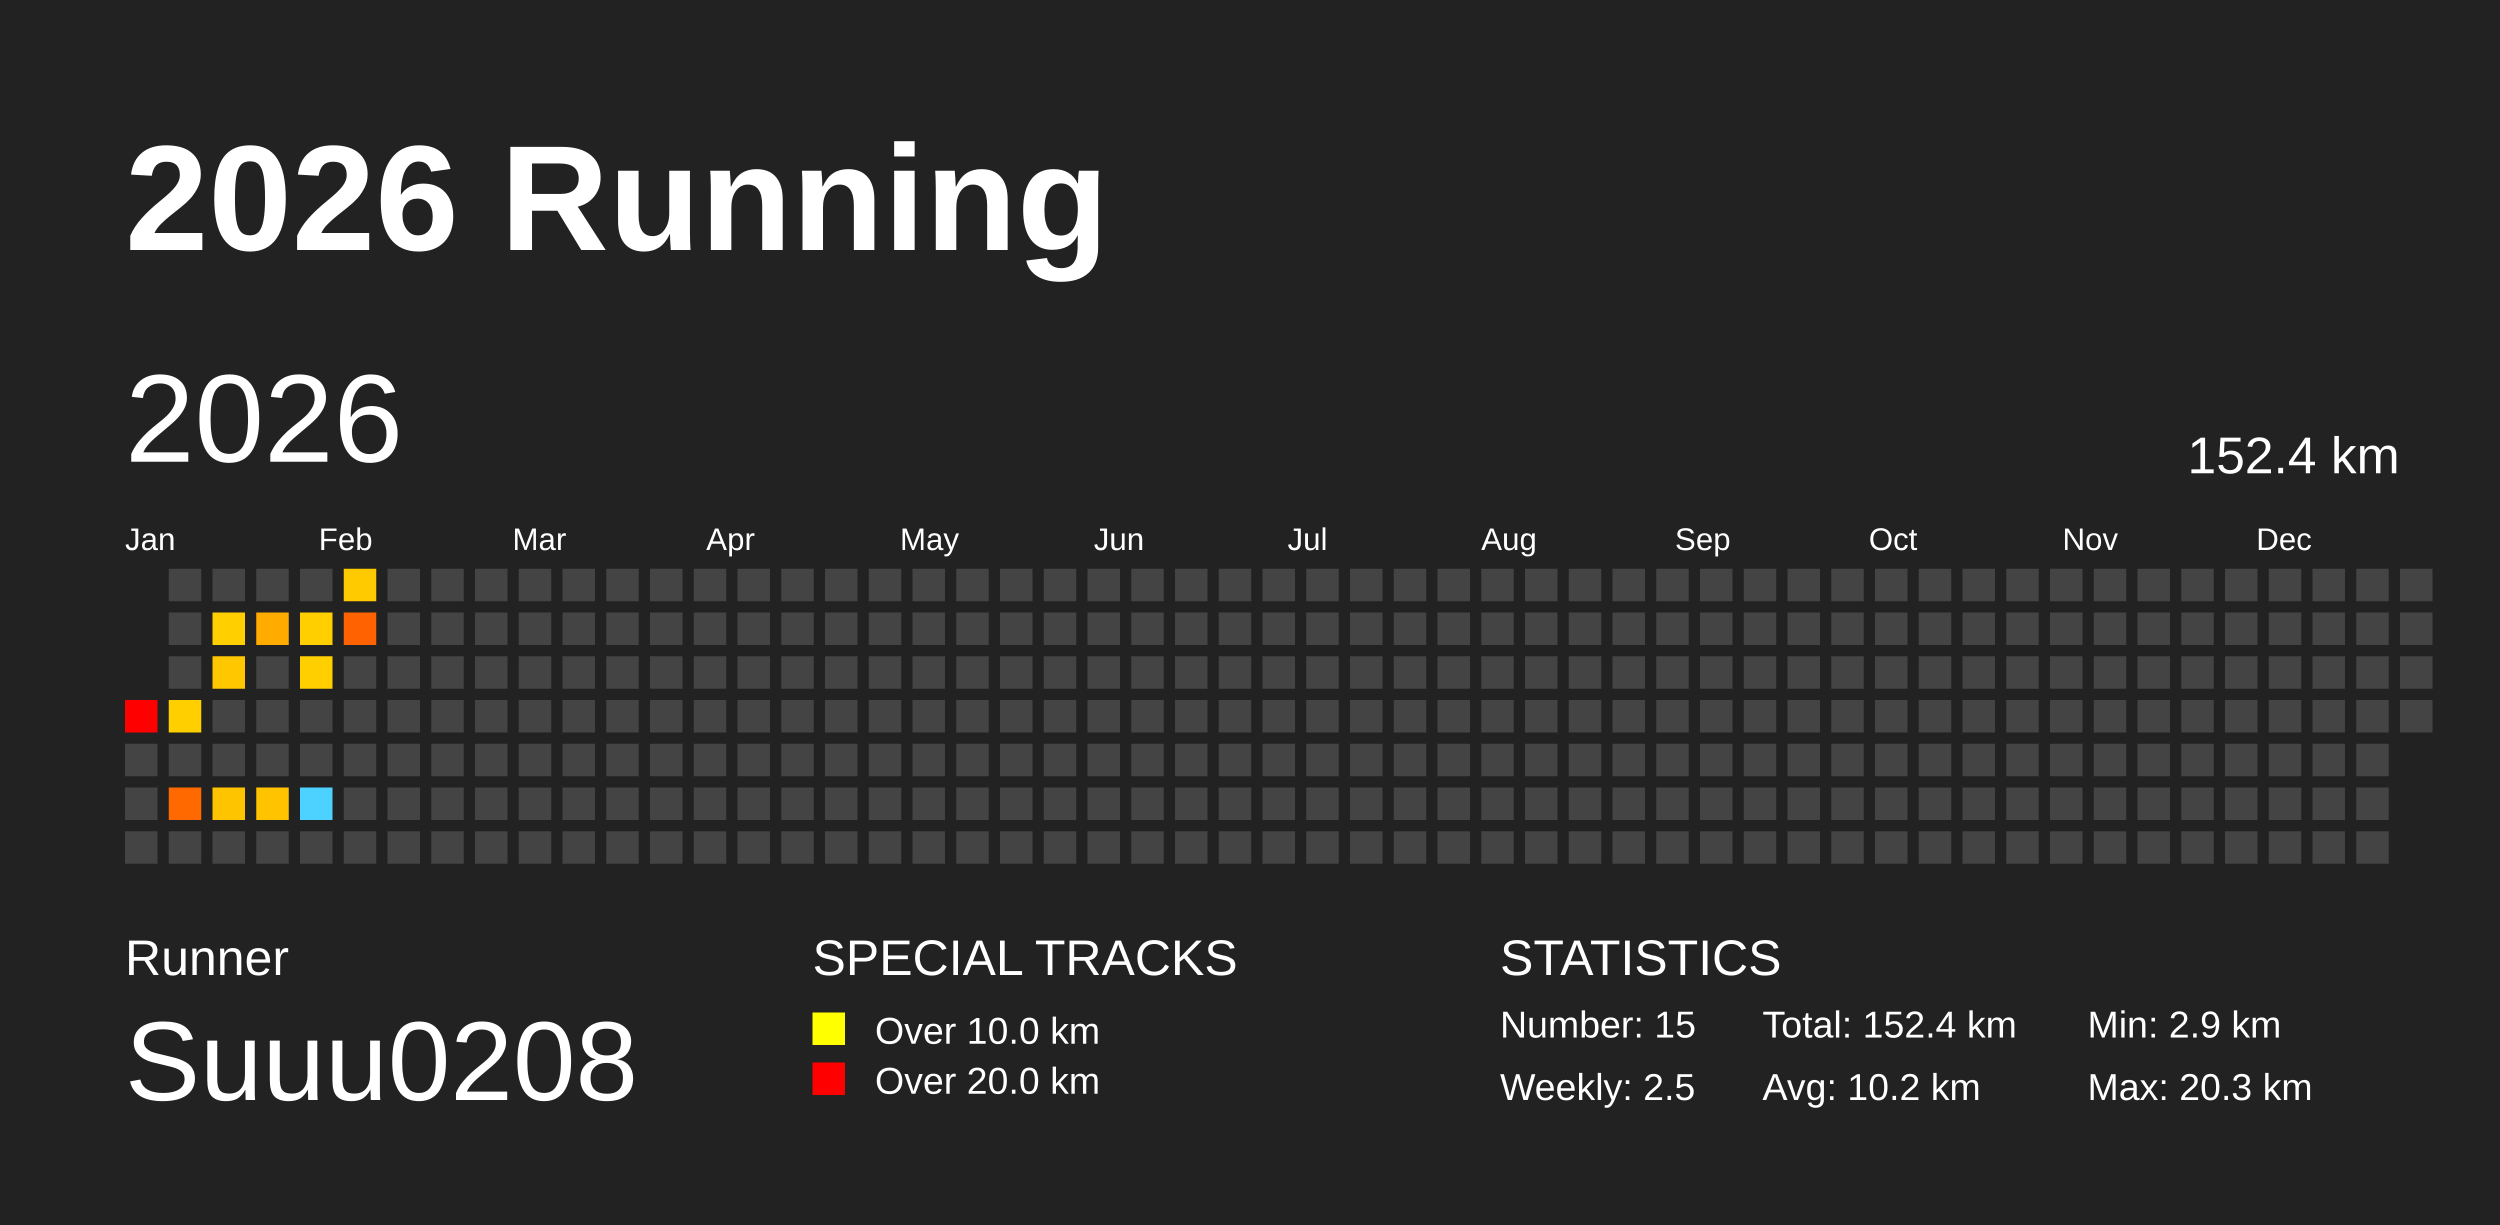
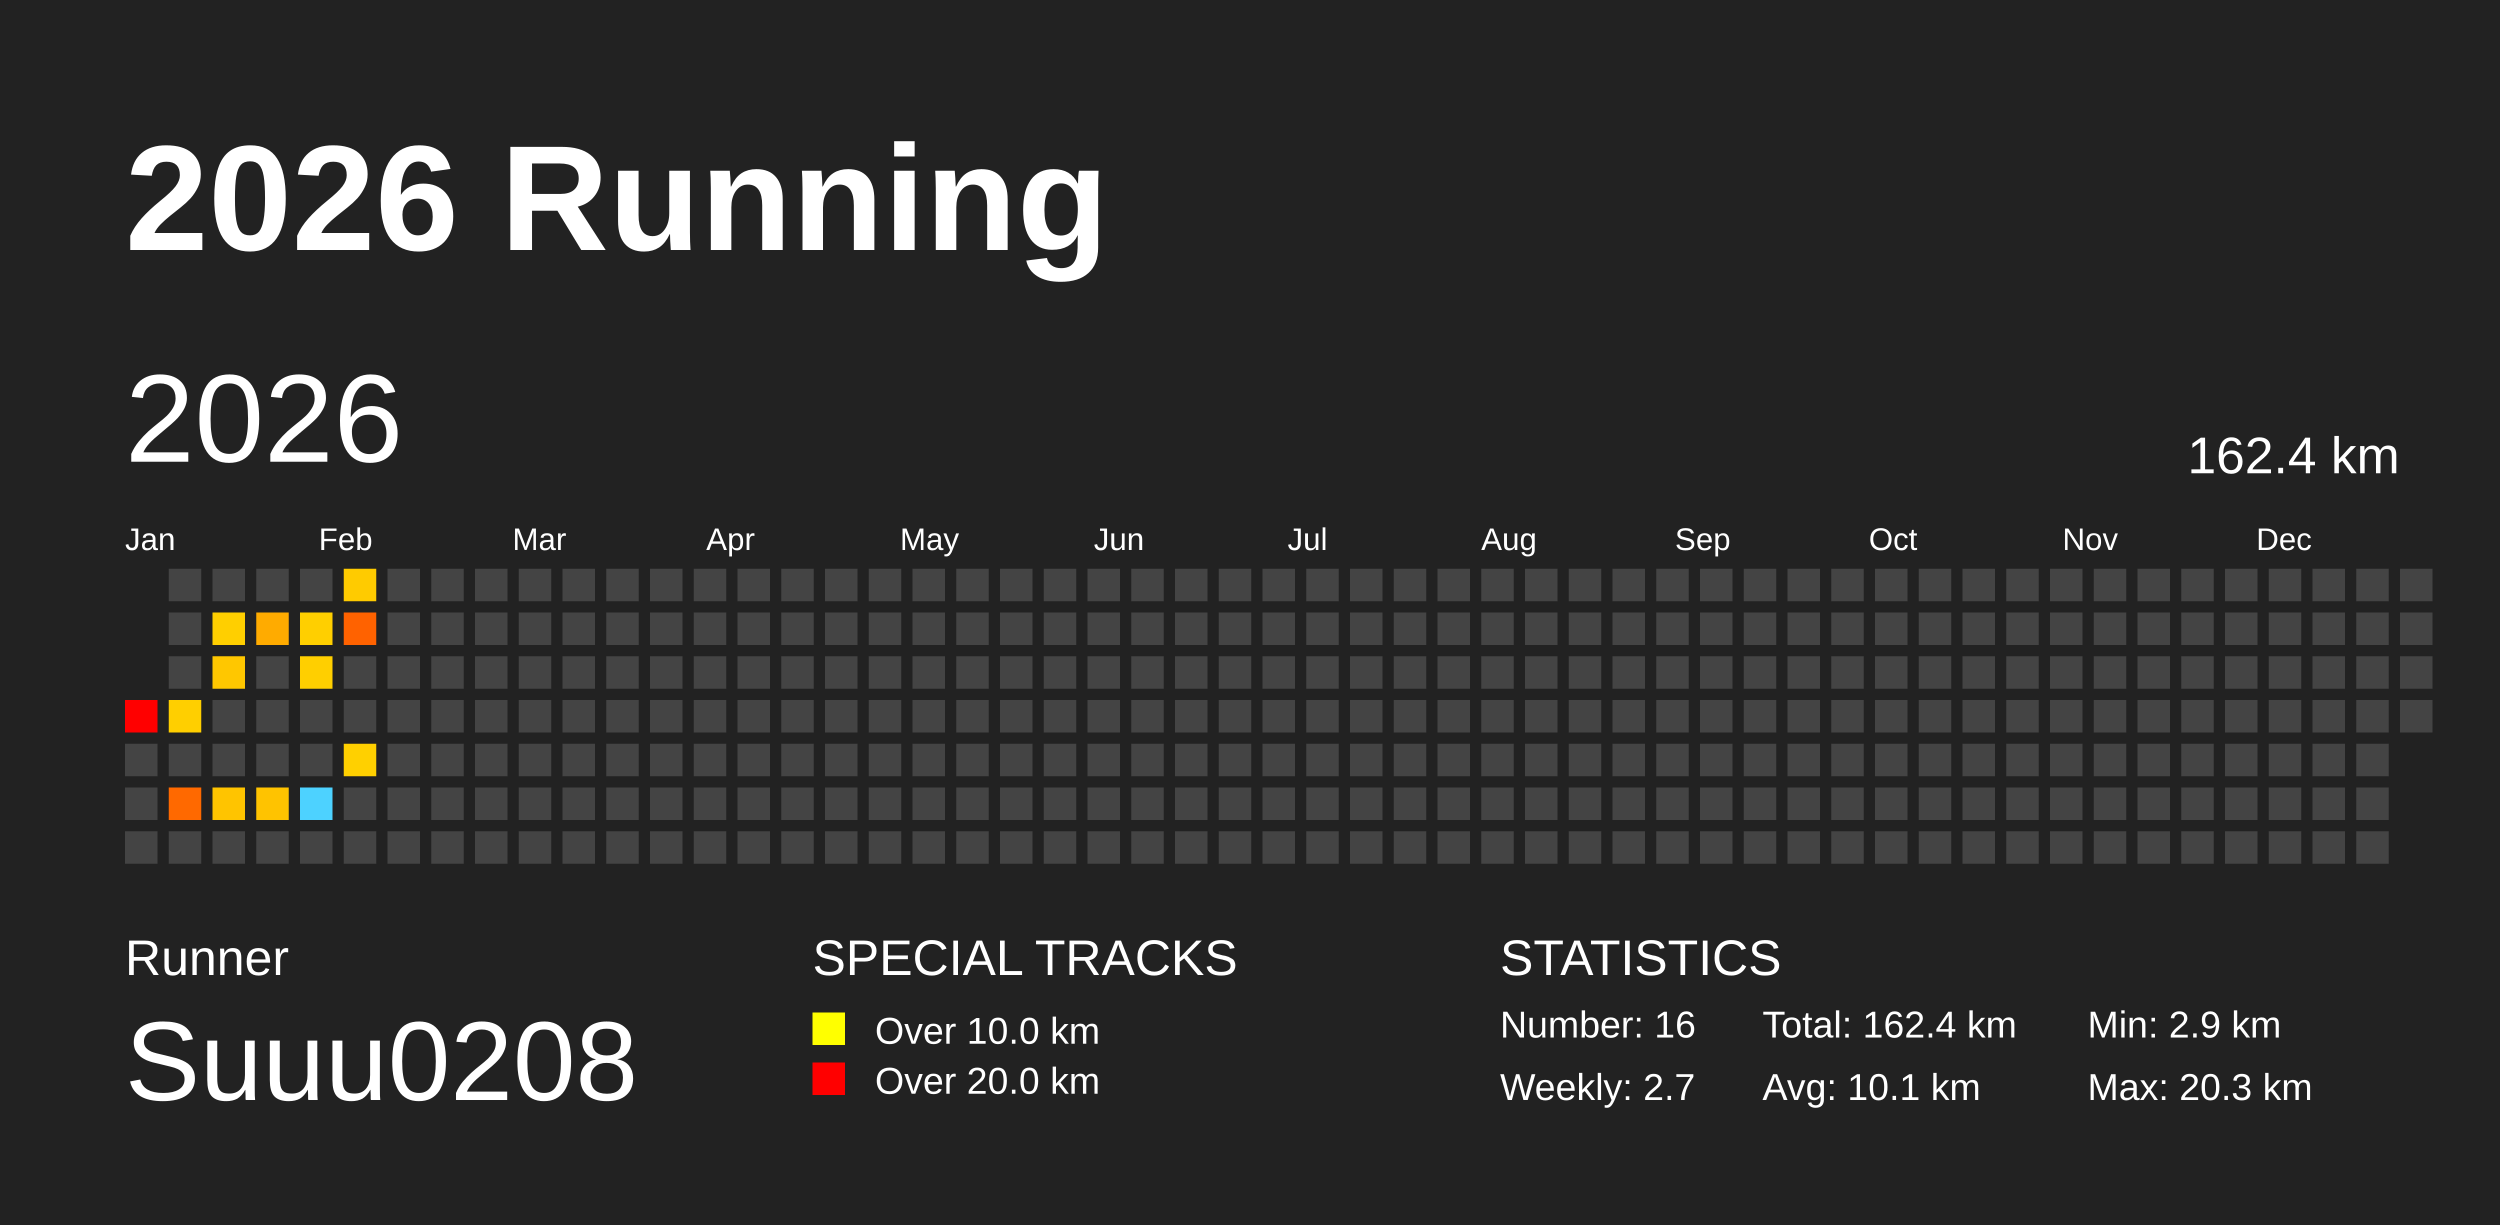
<svg xmlns="http://www.w3.org/2000/svg" baseProfile="full" height="98mm" version="1.1" viewBox="0,0,200,98" width="200mm">
  <defs />
  <rect fill="#222222" height="98" width="200" x="0" y="0" />
  <text fill="#FFFFFF" style="font-size:12px; font-family:Arial; font-weight:bold;" x="10" y="20">2026 Running</text>
  <text fill="#FFFFFF" style="font-size:4px; font-family:Arial" x="10" y="78">Runner</text>
  <text fill="#FFFFFF" style="font-size:9px; font-family:Arial" x="10" y="88">Suuu0208</text>
  <text fill="#FFFFFF" style="font-size:4px; font-family:Arial" x="65" y="78">SPECIAL TRACKS</text>
  <rect fill="yellow" height="2.6" width="2.6" x="65" y="81" />
  <text fill="#FFFFFF" style="font-size:3px; font-family:Arial" x="70" y="83.5">Over 10.0 km</text>
  <rect fill="red" height="2.6" width="2.6" x="65" y="85" />
  <text fill="#FFFFFF" style="font-size:3px; font-family:Arial" x="70" y="87.5">Over 20.0 km</text>
  <text fill="#FFFFFF" style="font-size:4px; font-family:Arial" x="120" y="78">STATISTICS</text>
-   <text fill="#FFFFFF" style="font-size:3px; font-family:Arial" x="120" y="83">Number: 15</text>
-   <text fill="#FFFFFF" style="font-size:3px; font-family:Arial" x="120" y="88">Weekly: 2.5</text>
-   <text fill="#FFFFFF" style="font-size:3px; font-family:Arial" x="141" y="83">Total: 152.4 km</text>
-   <text fill="#FFFFFF" style="font-size:3px; font-family:Arial" x="141" y="88">Avg: 10.2 km</text>
+   <text fill="#FFFFFF" style="font-size:3px; font-family:Arial" x="120" y="83">Number: 16</text>
+   <text fill="#FFFFFF" style="font-size:3px; font-family:Arial" x="120" y="88">Weekly: 2.7</text>
+   <text fill="#FFFFFF" style="font-size:3px; font-family:Arial" x="141" y="83">Total: 162.4 km</text>
+   <text fill="#FFFFFF" style="font-size:3px; font-family:Arial" x="141" y="88">Avg: 10.1 km</text>
  <text fill="#FFFFFF" style="font-size:3px; font-family:Arial" x="167" y="83">Min: 2.9 km</text>
  <text fill="#FFFFFF" style="font-size:3px; font-family:Arial" x="167" y="88">Max: 20.3 km</text>
  <text dominant-baseline="hanging" fill="#FFFFFF" style="font-size:10.0px; font-family:Arial;" x="10" y="30">2026</text>
-   <text dominant-baseline="hanging" fill="#FFFFFF" style="font-size:4.125px; font-family:Arial;" x="175" y="35">152.4 km</text>
+   <text dominant-baseline="hanging" fill="#FFFFFF" style="font-size:4.125px; font-family:Arial;" x="175" y="35">162.4 km</text>
  <text fill="#FFFFFF" style="font-size:2.5px; font-family:Arial" x="10.0" y="44">Jan</text>
  <text fill="#FFFFFF" style="font-size:2.5px; font-family:Arial" x="25.5" y="44">Feb</text>
  <text fill="#FFFFFF" style="font-size:2.5px; font-family:Arial" x="41.0" y="44">Mar</text>
  <text fill="#FFFFFF" style="font-size:2.5px; font-family:Arial" x="56.5" y="44">Apr</text>
  <text fill="#FFFFFF" style="font-size:2.5px; font-family:Arial" x="72.0" y="44">May</text>
  <text fill="#FFFFFF" style="font-size:2.5px; font-family:Arial" x="87.5" y="44">Jun</text>
  <text fill="#FFFFFF" style="font-size:2.5px; font-family:Arial" x="103.0" y="44">Jul</text>
  <text fill="#FFFFFF" style="font-size:2.5px; font-family:Arial" x="118.5" y="44">Aug</text>
  <text fill="#FFFFFF" style="font-size:2.5px; font-family:Arial" x="134.0" y="44">Sep</text>
  <text fill="#FFFFFF" style="font-size:2.5px; font-family:Arial" x="149.5" y="44">Oct</text>
  <text fill="#FFFFFF" style="font-size:2.5px; font-family:Arial" x="165.0" y="44">Nov</text>
  <text fill="#FFFFFF" style="font-size:2.5px; font-family:Arial" x="180.5" y="44">Dec</text>
  <rect fill="red" height="2.6" width="2.6" x="10.0" y="56.0" />
  <rect fill="#444444" height="2.6" width="2.6" x="10.0" y="59.5" />
  <rect fill="#444444" height="2.6" width="2.6" x="10.0" y="63.0" />
  <rect fill="#444444" height="2.6" width="2.6" x="10.0" y="66.5" />
  <rect fill="#444444" height="2.6" width="2.6" x="13.5" y="45.5" />
  <rect fill="#444444" height="2.6" width="2.6" x="13.5" y="49.0" />
  <rect fill="#444444" height="2.6" width="2.6" x="13.5" y="52.5" />
  <rect fill="#ffcf00" height="2.6" width="2.6" x="13.5" y="56.0" />
  <rect fill="#444444" height="2.6" width="2.6" x="13.5" y="59.5" />
  <rect fill="#ff6900" height="2.6" width="2.6" x="13.5" y="63.0" />
  <rect fill="#444444" height="2.6" width="2.6" x="13.5" y="66.5" />
  <rect fill="#444444" height="2.6" width="2.6" x="17.0" y="45.5" />
  <rect fill="#ffcf00" height="2.6" width="2.6" x="17.0" y="49.0" />
  <rect fill="#ffc700" height="2.6" width="2.6" x="17.0" y="52.5" />
  <rect fill="#444444" height="2.6" width="2.6" x="17.0" y="56.0" />
  <rect fill="#444444" height="2.6" width="2.6" x="17.0" y="59.5" />
  <rect fill="#ffc400" height="2.6" width="2.6" x="17.0" y="63.0" />
  <rect fill="#444444" height="2.6" width="2.6" x="17.0" y="66.5" />
  <rect fill="#444444" height="2.6" width="2.6" x="20.5" y="45.5" />
  <rect fill="#ffab00" height="2.6" width="2.6" x="20.5" y="49.0" />
  <rect fill="#444444" height="2.6" width="2.6" x="20.5" y="52.5" />
  <rect fill="#444444" height="2.6" width="2.6" x="20.5" y="56.0" />
  <rect fill="#444444" height="2.6" width="2.6" x="20.5" y="59.5" />
  <rect fill="#ffc300" height="2.6" width="2.6" x="20.5" y="63.0" />
  <rect fill="#444444" height="2.6" width="2.6" x="20.5" y="66.5" />
  <rect fill="#444444" height="2.6" width="2.6" x="24.0" y="45.5" />
  <rect fill="#ffcf00" height="2.6" width="2.6" x="24.0" y="49.0" />
  <rect fill="#ffcf00" height="2.6" width="2.6" x="24.0" y="52.5" />
  <rect fill="#444444" height="2.6" width="2.6" x="24.0" y="56.0" />
  <rect fill="#444444" height="2.6" width="2.6" x="24.0" y="59.5" />
  <rect fill="#4dd2ff" height="2.6" width="2.6" x="24.0" y="63.0" />
  <rect fill="#444444" height="2.6" width="2.6" x="24.0" y="66.5" />
  <rect fill="#ffcb00" height="2.6" width="2.6" x="27.5" y="45.5" />
  <rect fill="#ff6200" height="2.6" width="2.6" x="27.5" y="49.0" />
  <rect fill="#444444" height="2.6" width="2.6" x="27.5" y="52.5" />
  <rect fill="#444444" height="2.6" width="2.6" x="27.5" y="56.0" />
-   <rect fill="#444444" height="2.6" width="2.6" x="27.5" y="59.5" />
+   <rect fill="#ffd000" height="2.6" width="2.6" x="27.5" y="59.5" />
  <rect fill="#444444" height="2.6" width="2.6" x="27.5" y="63.0" />
  <rect fill="#444444" height="2.6" width="2.6" x="27.5" y="66.5" />
  <rect fill="#444444" height="2.6" width="2.6" x="31.0" y="45.5" />
  <rect fill="#444444" height="2.6" width="2.6" x="31.0" y="49.0" />
  <rect fill="#444444" height="2.6" width="2.6" x="31.0" y="52.5" />
  <rect fill="#444444" height="2.6" width="2.6" x="31.0" y="56.0" />
  <rect fill="#444444" height="2.6" width="2.6" x="31.0" y="59.5" />
  <rect fill="#444444" height="2.6" width="2.6" x="31.0" y="63.0" />
  <rect fill="#444444" height="2.6" width="2.6" x="31.0" y="66.5" />
  <rect fill="#444444" height="2.6" width="2.6" x="34.5" y="45.5" />
  <rect fill="#444444" height="2.6" width="2.6" x="34.5" y="49.0" />
  <rect fill="#444444" height="2.6" width="2.6" x="34.5" y="52.5" />
  <rect fill="#444444" height="2.6" width="2.6" x="34.5" y="56.0" />
  <rect fill="#444444" height="2.6" width="2.6" x="34.5" y="59.5" />
  <rect fill="#444444" height="2.6" width="2.6" x="34.5" y="63.0" />
  <rect fill="#444444" height="2.6" width="2.6" x="34.5" y="66.5" />
  <rect fill="#444444" height="2.6" width="2.6" x="38.0" y="45.5" />
  <rect fill="#444444" height="2.6" width="2.6" x="38.0" y="49.0" />
  <rect fill="#444444" height="2.6" width="2.6" x="38.0" y="52.5" />
  <rect fill="#444444" height="2.6" width="2.6" x="38.0" y="56.0" />
  <rect fill="#444444" height="2.6" width="2.6" x="38.0" y="59.5" />
  <rect fill="#444444" height="2.6" width="2.6" x="38.0" y="63.0" />
  <rect fill="#444444" height="2.6" width="2.6" x="38.0" y="66.5" />
  <rect fill="#444444" height="2.6" width="2.6" x="41.5" y="45.5" />
  <rect fill="#444444" height="2.6" width="2.6" x="41.5" y="49.0" />
  <rect fill="#444444" height="2.6" width="2.6" x="41.5" y="52.5" />
  <rect fill="#444444" height="2.6" width="2.6" x="41.5" y="56.0" />
  <rect fill="#444444" height="2.6" width="2.6" x="41.5" y="59.5" />
  <rect fill="#444444" height="2.6" width="2.6" x="41.5" y="63.0" />
  <rect fill="#444444" height="2.6" width="2.6" x="41.5" y="66.5" />
  <rect fill="#444444" height="2.6" width="2.6" x="45.0" y="45.5" />
  <rect fill="#444444" height="2.6" width="2.6" x="45.0" y="49.0" />
  <rect fill="#444444" height="2.6" width="2.6" x="45.0" y="52.5" />
  <rect fill="#444444" height="2.6" width="2.6" x="45.0" y="56.0" />
  <rect fill="#444444" height="2.6" width="2.6" x="45.0" y="59.5" />
  <rect fill="#444444" height="2.6" width="2.6" x="45.0" y="63.0" />
  <rect fill="#444444" height="2.6" width="2.6" x="45.0" y="66.5" />
  <rect fill="#444444" height="2.6" width="2.6" x="48.5" y="45.5" />
  <rect fill="#444444" height="2.6" width="2.6" x="48.5" y="49.0" />
  <rect fill="#444444" height="2.6" width="2.6" x="48.5" y="52.5" />
  <rect fill="#444444" height="2.6" width="2.6" x="48.5" y="56.0" />
  <rect fill="#444444" height="2.6" width="2.6" x="48.5" y="59.5" />
  <rect fill="#444444" height="2.6" width="2.6" x="48.5" y="63.0" />
  <rect fill="#444444" height="2.6" width="2.6" x="48.5" y="66.5" />
  <rect fill="#444444" height="2.6" width="2.6" x="52.0" y="45.5" />
  <rect fill="#444444" height="2.6" width="2.6" x="52.0" y="49.0" />
  <rect fill="#444444" height="2.6" width="2.6" x="52.0" y="52.5" />
  <rect fill="#444444" height="2.6" width="2.6" x="52.0" y="56.0" />
  <rect fill="#444444" height="2.6" width="2.6" x="52.0" y="59.5" />
  <rect fill="#444444" height="2.6" width="2.6" x="52.0" y="63.0" />
  <rect fill="#444444" height="2.6" width="2.6" x="52.0" y="66.5" />
  <rect fill="#444444" height="2.6" width="2.6" x="55.5" y="45.5" />
  <rect fill="#444444" height="2.6" width="2.6" x="55.5" y="49.0" />
  <rect fill="#444444" height="2.6" width="2.6" x="55.5" y="52.5" />
  <rect fill="#444444" height="2.6" width="2.6" x="55.5" y="56.0" />
  <rect fill="#444444" height="2.6" width="2.6" x="55.5" y="59.5" />
  <rect fill="#444444" height="2.6" width="2.6" x="55.5" y="63.0" />
  <rect fill="#444444" height="2.6" width="2.6" x="55.5" y="66.5" />
  <rect fill="#444444" height="2.6" width="2.6" x="59.0" y="45.5" />
  <rect fill="#444444" height="2.6" width="2.6" x="59.0" y="49.0" />
  <rect fill="#444444" height="2.6" width="2.6" x="59.0" y="52.5" />
  <rect fill="#444444" height="2.6" width="2.6" x="59.0" y="56.0" />
  <rect fill="#444444" height="2.6" width="2.6" x="59.0" y="59.5" />
  <rect fill="#444444" height="2.6" width="2.6" x="59.0" y="63.0" />
  <rect fill="#444444" height="2.6" width="2.6" x="59.0" y="66.5" />
  <rect fill="#444444" height="2.6" width="2.6" x="62.5" y="45.5" />
  <rect fill="#444444" height="2.6" width="2.6" x="62.5" y="49.0" />
  <rect fill="#444444" height="2.6" width="2.6" x="62.5" y="52.5" />
  <rect fill="#444444" height="2.6" width="2.6" x="62.5" y="56.0" />
  <rect fill="#444444" height="2.6" width="2.6" x="62.5" y="59.5" />
  <rect fill="#444444" height="2.6" width="2.6" x="62.5" y="63.0" />
  <rect fill="#444444" height="2.6" width="2.6" x="62.5" y="66.5" />
  <rect fill="#444444" height="2.6" width="2.6" x="66.0" y="45.5" />
  <rect fill="#444444" height="2.6" width="2.6" x="66.0" y="49.0" />
  <rect fill="#444444" height="2.6" width="2.6" x="66.0" y="52.5" />
  <rect fill="#444444" height="2.6" width="2.6" x="66.0" y="56.0" />
  <rect fill="#444444" height="2.6" width="2.6" x="66.0" y="59.5" />
  <rect fill="#444444" height="2.6" width="2.6" x="66.0" y="63.0" />
  <rect fill="#444444" height="2.6" width="2.6" x="66.0" y="66.5" />
  <rect fill="#444444" height="2.6" width="2.6" x="69.5" y="45.5" />
  <rect fill="#444444" height="2.6" width="2.6" x="69.5" y="49.0" />
  <rect fill="#444444" height="2.6" width="2.6" x="69.5" y="52.5" />
  <rect fill="#444444" height="2.6" width="2.6" x="69.5" y="56.0" />
  <rect fill="#444444" height="2.6" width="2.6" x="69.5" y="59.5" />
  <rect fill="#444444" height="2.6" width="2.6" x="69.5" y="63.0" />
  <rect fill="#444444" height="2.6" width="2.6" x="69.5" y="66.5" />
  <rect fill="#444444" height="2.6" width="2.6" x="73.0" y="45.5" />
  <rect fill="#444444" height="2.6" width="2.6" x="73.0" y="49.0" />
  <rect fill="#444444" height="2.6" width="2.6" x="73.0" y="52.5" />
  <rect fill="#444444" height="2.6" width="2.6" x="73.0" y="56.0" />
  <rect fill="#444444" height="2.6" width="2.6" x="73.0" y="59.5" />
  <rect fill="#444444" height="2.6" width="2.6" x="73.0" y="63.0" />
  <rect fill="#444444" height="2.6" width="2.6" x="73.0" y="66.5" />
  <rect fill="#444444" height="2.6" width="2.6" x="76.5" y="45.5" />
  <rect fill="#444444" height="2.6" width="2.6" x="76.5" y="49.0" />
  <rect fill="#444444" height="2.6" width="2.6" x="76.5" y="52.5" />
  <rect fill="#444444" height="2.6" width="2.6" x="76.5" y="56.0" />
  <rect fill="#444444" height="2.6" width="2.6" x="76.5" y="59.5" />
  <rect fill="#444444" height="2.6" width="2.6" x="76.5" y="63.0" />
  <rect fill="#444444" height="2.6" width="2.6" x="76.5" y="66.5" />
  <rect fill="#444444" height="2.6" width="2.6" x="80.0" y="45.5" />
  <rect fill="#444444" height="2.6" width="2.6" x="80.0" y="49.0" />
  <rect fill="#444444" height="2.6" width="2.6" x="80.0" y="52.5" />
  <rect fill="#444444" height="2.6" width="2.6" x="80.0" y="56.0" />
  <rect fill="#444444" height="2.6" width="2.6" x="80.0" y="59.5" />
  <rect fill="#444444" height="2.6" width="2.6" x="80.0" y="63.0" />
  <rect fill="#444444" height="2.6" width="2.6" x="80.0" y="66.5" />
  <rect fill="#444444" height="2.6" width="2.6" x="83.5" y="45.5" />
  <rect fill="#444444" height="2.6" width="2.6" x="83.5" y="49.0" />
  <rect fill="#444444" height="2.6" width="2.6" x="83.5" y="52.5" />
  <rect fill="#444444" height="2.6" width="2.6" x="83.5" y="56.0" />
  <rect fill="#444444" height="2.6" width="2.6" x="83.5" y="59.5" />
  <rect fill="#444444" height="2.6" width="2.6" x="83.5" y="63.0" />
  <rect fill="#444444" height="2.6" width="2.6" x="83.5" y="66.5" />
  <rect fill="#444444" height="2.6" width="2.6" x="87.0" y="45.5" />
  <rect fill="#444444" height="2.6" width="2.6" x="87.0" y="49.0" />
  <rect fill="#444444" height="2.6" width="2.6" x="87.0" y="52.5" />
  <rect fill="#444444" height="2.6" width="2.6" x="87.0" y="56.0" />
  <rect fill="#444444" height="2.6" width="2.6" x="87.0" y="59.5" />
  <rect fill="#444444" height="2.6" width="2.6" x="87.0" y="63.0" />
  <rect fill="#444444" height="2.6" width="2.6" x="87.0" y="66.5" />
  <rect fill="#444444" height="2.6" width="2.6" x="90.5" y="45.5" />
  <rect fill="#444444" height="2.6" width="2.6" x="90.5" y="49.0" />
  <rect fill="#444444" height="2.6" width="2.6" x="90.5" y="52.5" />
  <rect fill="#444444" height="2.6" width="2.6" x="90.5" y="56.0" />
  <rect fill="#444444" height="2.6" width="2.6" x="90.5" y="59.5" />
  <rect fill="#444444" height="2.6" width="2.6" x="90.5" y="63.0" />
  <rect fill="#444444" height="2.6" width="2.6" x="90.5" y="66.5" />
  <rect fill="#444444" height="2.6" width="2.6" x="94.0" y="45.5" />
  <rect fill="#444444" height="2.6" width="2.6" x="94.0" y="49.0" />
  <rect fill="#444444" height="2.6" width="2.6" x="94.0" y="52.5" />
  <rect fill="#444444" height="2.6" width="2.6" x="94.0" y="56.0" />
  <rect fill="#444444" height="2.6" width="2.6" x="94.0" y="59.5" />
  <rect fill="#444444" height="2.6" width="2.6" x="94.0" y="63.0" />
  <rect fill="#444444" height="2.6" width="2.6" x="94.0" y="66.5" />
  <rect fill="#444444" height="2.6" width="2.6" x="97.5" y="45.5" />
  <rect fill="#444444" height="2.6" width="2.6" x="97.5" y="49.0" />
  <rect fill="#444444" height="2.6" width="2.6" x="97.5" y="52.5" />
  <rect fill="#444444" height="2.6" width="2.6" x="97.5" y="56.0" />
  <rect fill="#444444" height="2.6" width="2.6" x="97.5" y="59.5" />
  <rect fill="#444444" height="2.6" width="2.6" x="97.5" y="63.0" />
  <rect fill="#444444" height="2.6" width="2.6" x="97.5" y="66.5" />
  <rect fill="#444444" height="2.6" width="2.6" x="101.0" y="45.5" />
  <rect fill="#444444" height="2.6" width="2.6" x="101.0" y="49.0" />
  <rect fill="#444444" height="2.6" width="2.6" x="101.0" y="52.5" />
  <rect fill="#444444" height="2.6" width="2.6" x="101.0" y="56.0" />
  <rect fill="#444444" height="2.6" width="2.6" x="101.0" y="59.5" />
  <rect fill="#444444" height="2.6" width="2.6" x="101.0" y="63.0" />
  <rect fill="#444444" height="2.6" width="2.6" x="101.0" y="66.5" />
  <rect fill="#444444" height="2.6" width="2.6" x="104.5" y="45.5" />
  <rect fill="#444444" height="2.6" width="2.6" x="104.5" y="49.0" />
  <rect fill="#444444" height="2.6" width="2.6" x="104.5" y="52.5" />
  <rect fill="#444444" height="2.6" width="2.6" x="104.5" y="56.0" />
  <rect fill="#444444" height="2.6" width="2.6" x="104.5" y="59.5" />
  <rect fill="#444444" height="2.6" width="2.6" x="104.5" y="63.0" />
  <rect fill="#444444" height="2.6" width="2.6" x="104.5" y="66.5" />
  <rect fill="#444444" height="2.6" width="2.6" x="108.0" y="45.5" />
  <rect fill="#444444" height="2.6" width="2.6" x="108.0" y="49.0" />
  <rect fill="#444444" height="2.6" width="2.6" x="108.0" y="52.5" />
  <rect fill="#444444" height="2.6" width="2.6" x="108.0" y="56.0" />
  <rect fill="#444444" height="2.6" width="2.6" x="108.0" y="59.5" />
  <rect fill="#444444" height="2.6" width="2.6" x="108.0" y="63.0" />
  <rect fill="#444444" height="2.6" width="2.6" x="108.0" y="66.5" />
  <rect fill="#444444" height="2.6" width="2.6" x="111.5" y="45.5" />
  <rect fill="#444444" height="2.6" width="2.6" x="111.5" y="49.0" />
  <rect fill="#444444" height="2.6" width="2.6" x="111.5" y="52.5" />
  <rect fill="#444444" height="2.6" width="2.6" x="111.5" y="56.0" />
  <rect fill="#444444" height="2.6" width="2.6" x="111.5" y="59.5" />
  <rect fill="#444444" height="2.6" width="2.6" x="111.5" y="63.0" />
  <rect fill="#444444" height="2.6" width="2.6" x="111.5" y="66.5" />
  <rect fill="#444444" height="2.6" width="2.6" x="115.0" y="45.5" />
  <rect fill="#444444" height="2.6" width="2.6" x="115.0" y="49.0" />
  <rect fill="#444444" height="2.6" width="2.6" x="115.0" y="52.5" />
  <rect fill="#444444" height="2.6" width="2.6" x="115.0" y="56.0" />
  <rect fill="#444444" height="2.6" width="2.6" x="115.0" y="59.5" />
  <rect fill="#444444" height="2.6" width="2.6" x="115.0" y="63.0" />
  <rect fill="#444444" height="2.6" width="2.6" x="115.0" y="66.5" />
  <rect fill="#444444" height="2.6" width="2.6" x="118.5" y="45.5" />
  <rect fill="#444444" height="2.6" width="2.6" x="118.5" y="49.0" />
  <rect fill="#444444" height="2.6" width="2.6" x="118.5" y="52.5" />
  <rect fill="#444444" height="2.6" width="2.6" x="118.5" y="56.0" />
  <rect fill="#444444" height="2.6" width="2.6" x="118.5" y="59.5" />
  <rect fill="#444444" height="2.6" width="2.6" x="118.5" y="63.0" />
  <rect fill="#444444" height="2.6" width="2.6" x="118.5" y="66.5" />
  <rect fill="#444444" height="2.6" width="2.6" x="122.0" y="45.5" />
  <rect fill="#444444" height="2.6" width="2.6" x="122.0" y="49.0" />
  <rect fill="#444444" height="2.6" width="2.6" x="122.0" y="52.5" />
  <rect fill="#444444" height="2.6" width="2.6" x="122.0" y="56.0" />
  <rect fill="#444444" height="2.6" width="2.6" x="122.0" y="59.5" />
  <rect fill="#444444" height="2.6" width="2.6" x="122.0" y="63.0" />
  <rect fill="#444444" height="2.6" width="2.6" x="122.0" y="66.5" />
  <rect fill="#444444" height="2.6" width="2.6" x="125.5" y="45.5" />
  <rect fill="#444444" height="2.6" width="2.6" x="125.5" y="49.0" />
  <rect fill="#444444" height="2.6" width="2.6" x="125.5" y="52.5" />
  <rect fill="#444444" height="2.6" width="2.6" x="125.5" y="56.0" />
  <rect fill="#444444" height="2.6" width="2.6" x="125.5" y="59.5" />
  <rect fill="#444444" height="2.6" width="2.6" x="125.5" y="63.0" />
  <rect fill="#444444" height="2.6" width="2.6" x="125.5" y="66.5" />
  <rect fill="#444444" height="2.6" width="2.6" x="129.0" y="45.5" />
  <rect fill="#444444" height="2.6" width="2.6" x="129.0" y="49.0" />
  <rect fill="#444444" height="2.6" width="2.6" x="129.0" y="52.5" />
  <rect fill="#444444" height="2.6" width="2.6" x="129.0" y="56.0" />
  <rect fill="#444444" height="2.6" width="2.6" x="129.0" y="59.5" />
  <rect fill="#444444" height="2.6" width="2.6" x="129.0" y="63.0" />
  <rect fill="#444444" height="2.6" width="2.6" x="129.0" y="66.5" />
  <rect fill="#444444" height="2.6" width="2.6" x="132.5" y="45.5" />
  <rect fill="#444444" height="2.6" width="2.6" x="132.5" y="49.0" />
  <rect fill="#444444" height="2.6" width="2.6" x="132.5" y="52.5" />
  <rect fill="#444444" height="2.6" width="2.6" x="132.5" y="56.0" />
  <rect fill="#444444" height="2.6" width="2.6" x="132.5" y="59.5" />
  <rect fill="#444444" height="2.6" width="2.6" x="132.5" y="63.0" />
  <rect fill="#444444" height="2.6" width="2.6" x="132.5" y="66.5" />
  <rect fill="#444444" height="2.6" width="2.6" x="136.0" y="45.5" />
  <rect fill="#444444" height="2.6" width="2.6" x="136.0" y="49.0" />
  <rect fill="#444444" height="2.6" width="2.6" x="136.0" y="52.5" />
  <rect fill="#444444" height="2.6" width="2.6" x="136.0" y="56.0" />
  <rect fill="#444444" height="2.6" width="2.6" x="136.0" y="59.5" />
  <rect fill="#444444" height="2.6" width="2.6" x="136.0" y="63.0" />
  <rect fill="#444444" height="2.6" width="2.6" x="136.0" y="66.5" />
  <rect fill="#444444" height="2.6" width="2.6" x="139.5" y="45.5" />
  <rect fill="#444444" height="2.6" width="2.6" x="139.5" y="49.0" />
  <rect fill="#444444" height="2.6" width="2.6" x="139.5" y="52.5" />
  <rect fill="#444444" height="2.6" width="2.6" x="139.5" y="56.0" />
  <rect fill="#444444" height="2.6" width="2.6" x="139.5" y="59.5" />
  <rect fill="#444444" height="2.6" width="2.6" x="139.5" y="63.0" />
  <rect fill="#444444" height="2.6" width="2.6" x="139.5" y="66.5" />
  <rect fill="#444444" height="2.6" width="2.6" x="143.0" y="45.5" />
  <rect fill="#444444" height="2.6" width="2.6" x="143.0" y="49.0" />
  <rect fill="#444444" height="2.6" width="2.6" x="143.0" y="52.5" />
  <rect fill="#444444" height="2.6" width="2.6" x="143.0" y="56.0" />
  <rect fill="#444444" height="2.6" width="2.6" x="143.0" y="59.5" />
  <rect fill="#444444" height="2.6" width="2.6" x="143.0" y="63.0" />
  <rect fill="#444444" height="2.6" width="2.6" x="143.0" y="66.5" />
  <rect fill="#444444" height="2.6" width="2.6" x="146.5" y="45.5" />
  <rect fill="#444444" height="2.6" width="2.6" x="146.5" y="49.0" />
  <rect fill="#444444" height="2.6" width="2.6" x="146.5" y="52.5" />
  <rect fill="#444444" height="2.6" width="2.6" x="146.5" y="56.0" />
  <rect fill="#444444" height="2.6" width="2.6" x="146.5" y="59.5" />
  <rect fill="#444444" height="2.6" width="2.6" x="146.5" y="63.0" />
  <rect fill="#444444" height="2.6" width="2.6" x="146.5" y="66.5" />
  <rect fill="#444444" height="2.6" width="2.6" x="150.0" y="45.5" />
  <rect fill="#444444" height="2.6" width="2.6" x="150.0" y="49.0" />
  <rect fill="#444444" height="2.6" width="2.6" x="150.0" y="52.5" />
  <rect fill="#444444" height="2.6" width="2.6" x="150.0" y="56.0" />
  <rect fill="#444444" height="2.6" width="2.6" x="150.0" y="59.5" />
  <rect fill="#444444" height="2.6" width="2.6" x="150.0" y="63.0" />
  <rect fill="#444444" height="2.6" width="2.6" x="150.0" y="66.5" />
  <rect fill="#444444" height="2.6" width="2.6" x="153.5" y="45.5" />
  <rect fill="#444444" height="2.6" width="2.6" x="153.5" y="49.0" />
  <rect fill="#444444" height="2.6" width="2.6" x="153.5" y="52.5" />
  <rect fill="#444444" height="2.6" width="2.6" x="153.5" y="56.0" />
  <rect fill="#444444" height="2.6" width="2.6" x="153.5" y="59.5" />
  <rect fill="#444444" height="2.6" width="2.6" x="153.5" y="63.0" />
  <rect fill="#444444" height="2.6" width="2.6" x="153.5" y="66.5" />
  <rect fill="#444444" height="2.6" width="2.6" x="157.0" y="45.5" />
  <rect fill="#444444" height="2.6" width="2.6" x="157.0" y="49.0" />
  <rect fill="#444444" height="2.6" width="2.6" x="157.0" y="52.5" />
  <rect fill="#444444" height="2.6" width="2.6" x="157.0" y="56.0" />
  <rect fill="#444444" height="2.6" width="2.6" x="157.0" y="59.5" />
  <rect fill="#444444" height="2.6" width="2.6" x="157.0" y="63.0" />
  <rect fill="#444444" height="2.6" width="2.6" x="157.0" y="66.5" />
  <rect fill="#444444" height="2.6" width="2.6" x="160.5" y="45.5" />
  <rect fill="#444444" height="2.6" width="2.6" x="160.5" y="49.0" />
  <rect fill="#444444" height="2.6" width="2.6" x="160.5" y="52.5" />
  <rect fill="#444444" height="2.6" width="2.6" x="160.5" y="56.0" />
  <rect fill="#444444" height="2.6" width="2.6" x="160.5" y="59.5" />
  <rect fill="#444444" height="2.6" width="2.6" x="160.5" y="63.0" />
  <rect fill="#444444" height="2.6" width="2.6" x="160.5" y="66.5" />
  <rect fill="#444444" height="2.6" width="2.6" x="164.0" y="45.5" />
  <rect fill="#444444" height="2.6" width="2.6" x="164.0" y="49.0" />
  <rect fill="#444444" height="2.6" width="2.6" x="164.0" y="52.5" />
  <rect fill="#444444" height="2.6" width="2.6" x="164.0" y="56.0" />
  <rect fill="#444444" height="2.6" width="2.6" x="164.0" y="59.5" />
  <rect fill="#444444" height="2.6" width="2.6" x="164.0" y="63.0" />
  <rect fill="#444444" height="2.6" width="2.6" x="164.0" y="66.5" />
  <rect fill="#444444" height="2.6" width="2.6" x="167.5" y="45.5" />
  <rect fill="#444444" height="2.6" width="2.6" x="167.5" y="49.0" />
  <rect fill="#444444" height="2.6" width="2.6" x="167.5" y="52.5" />
  <rect fill="#444444" height="2.6" width="2.6" x="167.5" y="56.0" />
  <rect fill="#444444" height="2.6" width="2.6" x="167.5" y="59.5" />
  <rect fill="#444444" height="2.6" width="2.6" x="167.5" y="63.0" />
  <rect fill="#444444" height="2.6" width="2.6" x="167.5" y="66.5" />
  <rect fill="#444444" height="2.6" width="2.6" x="171.0" y="45.5" />
  <rect fill="#444444" height="2.6" width="2.6" x="171.0" y="49.0" />
  <rect fill="#444444" height="2.6" width="2.6" x="171.0" y="52.5" />
  <rect fill="#444444" height="2.6" width="2.6" x="171.0" y="56.0" />
  <rect fill="#444444" height="2.6" width="2.6" x="171.0" y="59.5" />
  <rect fill="#444444" height="2.6" width="2.6" x="171.0" y="63.0" />
  <rect fill="#444444" height="2.6" width="2.6" x="171.0" y="66.5" />
  <rect fill="#444444" height="2.6" width="2.6" x="174.5" y="45.5" />
  <rect fill="#444444" height="2.6" width="2.6" x="174.5" y="49.0" />
  <rect fill="#444444" height="2.6" width="2.6" x="174.5" y="52.5" />
  <rect fill="#444444" height="2.6" width="2.6" x="174.5" y="56.0" />
  <rect fill="#444444" height="2.6" width="2.6" x="174.5" y="59.5" />
  <rect fill="#444444" height="2.6" width="2.6" x="174.5" y="63.0" />
  <rect fill="#444444" height="2.6" width="2.6" x="174.5" y="66.5" />
  <rect fill="#444444" height="2.6" width="2.6" x="178.0" y="45.5" />
  <rect fill="#444444" height="2.6" width="2.6" x="178.0" y="49.0" />
  <rect fill="#444444" height="2.6" width="2.6" x="178.0" y="52.5" />
  <rect fill="#444444" height="2.6" width="2.6" x="178.0" y="56.0" />
  <rect fill="#444444" height="2.6" width="2.6" x="178.0" y="59.5" />
  <rect fill="#444444" height="2.6" width="2.6" x="178.0" y="63.0" />
  <rect fill="#444444" height="2.6" width="2.6" x="178.0" y="66.5" />
  <rect fill="#444444" height="2.6" width="2.6" x="181.5" y="45.5" />
  <rect fill="#444444" height="2.6" width="2.6" x="181.5" y="49.0" />
  <rect fill="#444444" height="2.6" width="2.6" x="181.5" y="52.5" />
  <rect fill="#444444" height="2.6" width="2.6" x="181.5" y="56.0" />
  <rect fill="#444444" height="2.6" width="2.6" x="181.5" y="59.5" />
  <rect fill="#444444" height="2.6" width="2.6" x="181.5" y="63.0" />
  <rect fill="#444444" height="2.6" width="2.6" x="181.5" y="66.5" />
  <rect fill="#444444" height="2.6" width="2.6" x="185.0" y="45.5" />
  <rect fill="#444444" height="2.6" width="2.6" x="185.0" y="49.0" />
  <rect fill="#444444" height="2.6" width="2.6" x="185.0" y="52.5" />
  <rect fill="#444444" height="2.6" width="2.6" x="185.0" y="56.0" />
  <rect fill="#444444" height="2.6" width="2.6" x="185.0" y="59.5" />
  <rect fill="#444444" height="2.6" width="2.6" x="185.0" y="63.0" />
  <rect fill="#444444" height="2.6" width="2.6" x="185.0" y="66.5" />
  <rect fill="#444444" height="2.6" width="2.6" x="188.5" y="45.5" />
  <rect fill="#444444" height="2.6" width="2.6" x="188.5" y="49.0" />
  <rect fill="#444444" height="2.6" width="2.6" x="188.5" y="52.5" />
  <rect fill="#444444" height="2.6" width="2.6" x="188.5" y="56.0" />
  <rect fill="#444444" height="2.6" width="2.6" x="188.5" y="59.5" />
  <rect fill="#444444" height="2.6" width="2.6" x="188.5" y="63.0" />
  <rect fill="#444444" height="2.6" width="2.6" x="188.5" y="66.5" />
  <rect fill="#444444" height="2.6" width="2.6" x="192.0" y="45.5" />
  <rect fill="#444444" height="2.6" width="2.6" x="192.0" y="49.0" />
  <rect fill="#444444" height="2.6" width="2.6" x="192.0" y="52.5" />
  <rect fill="#444444" height="2.6" width="2.6" x="192.0" y="56.0" />
</svg>
